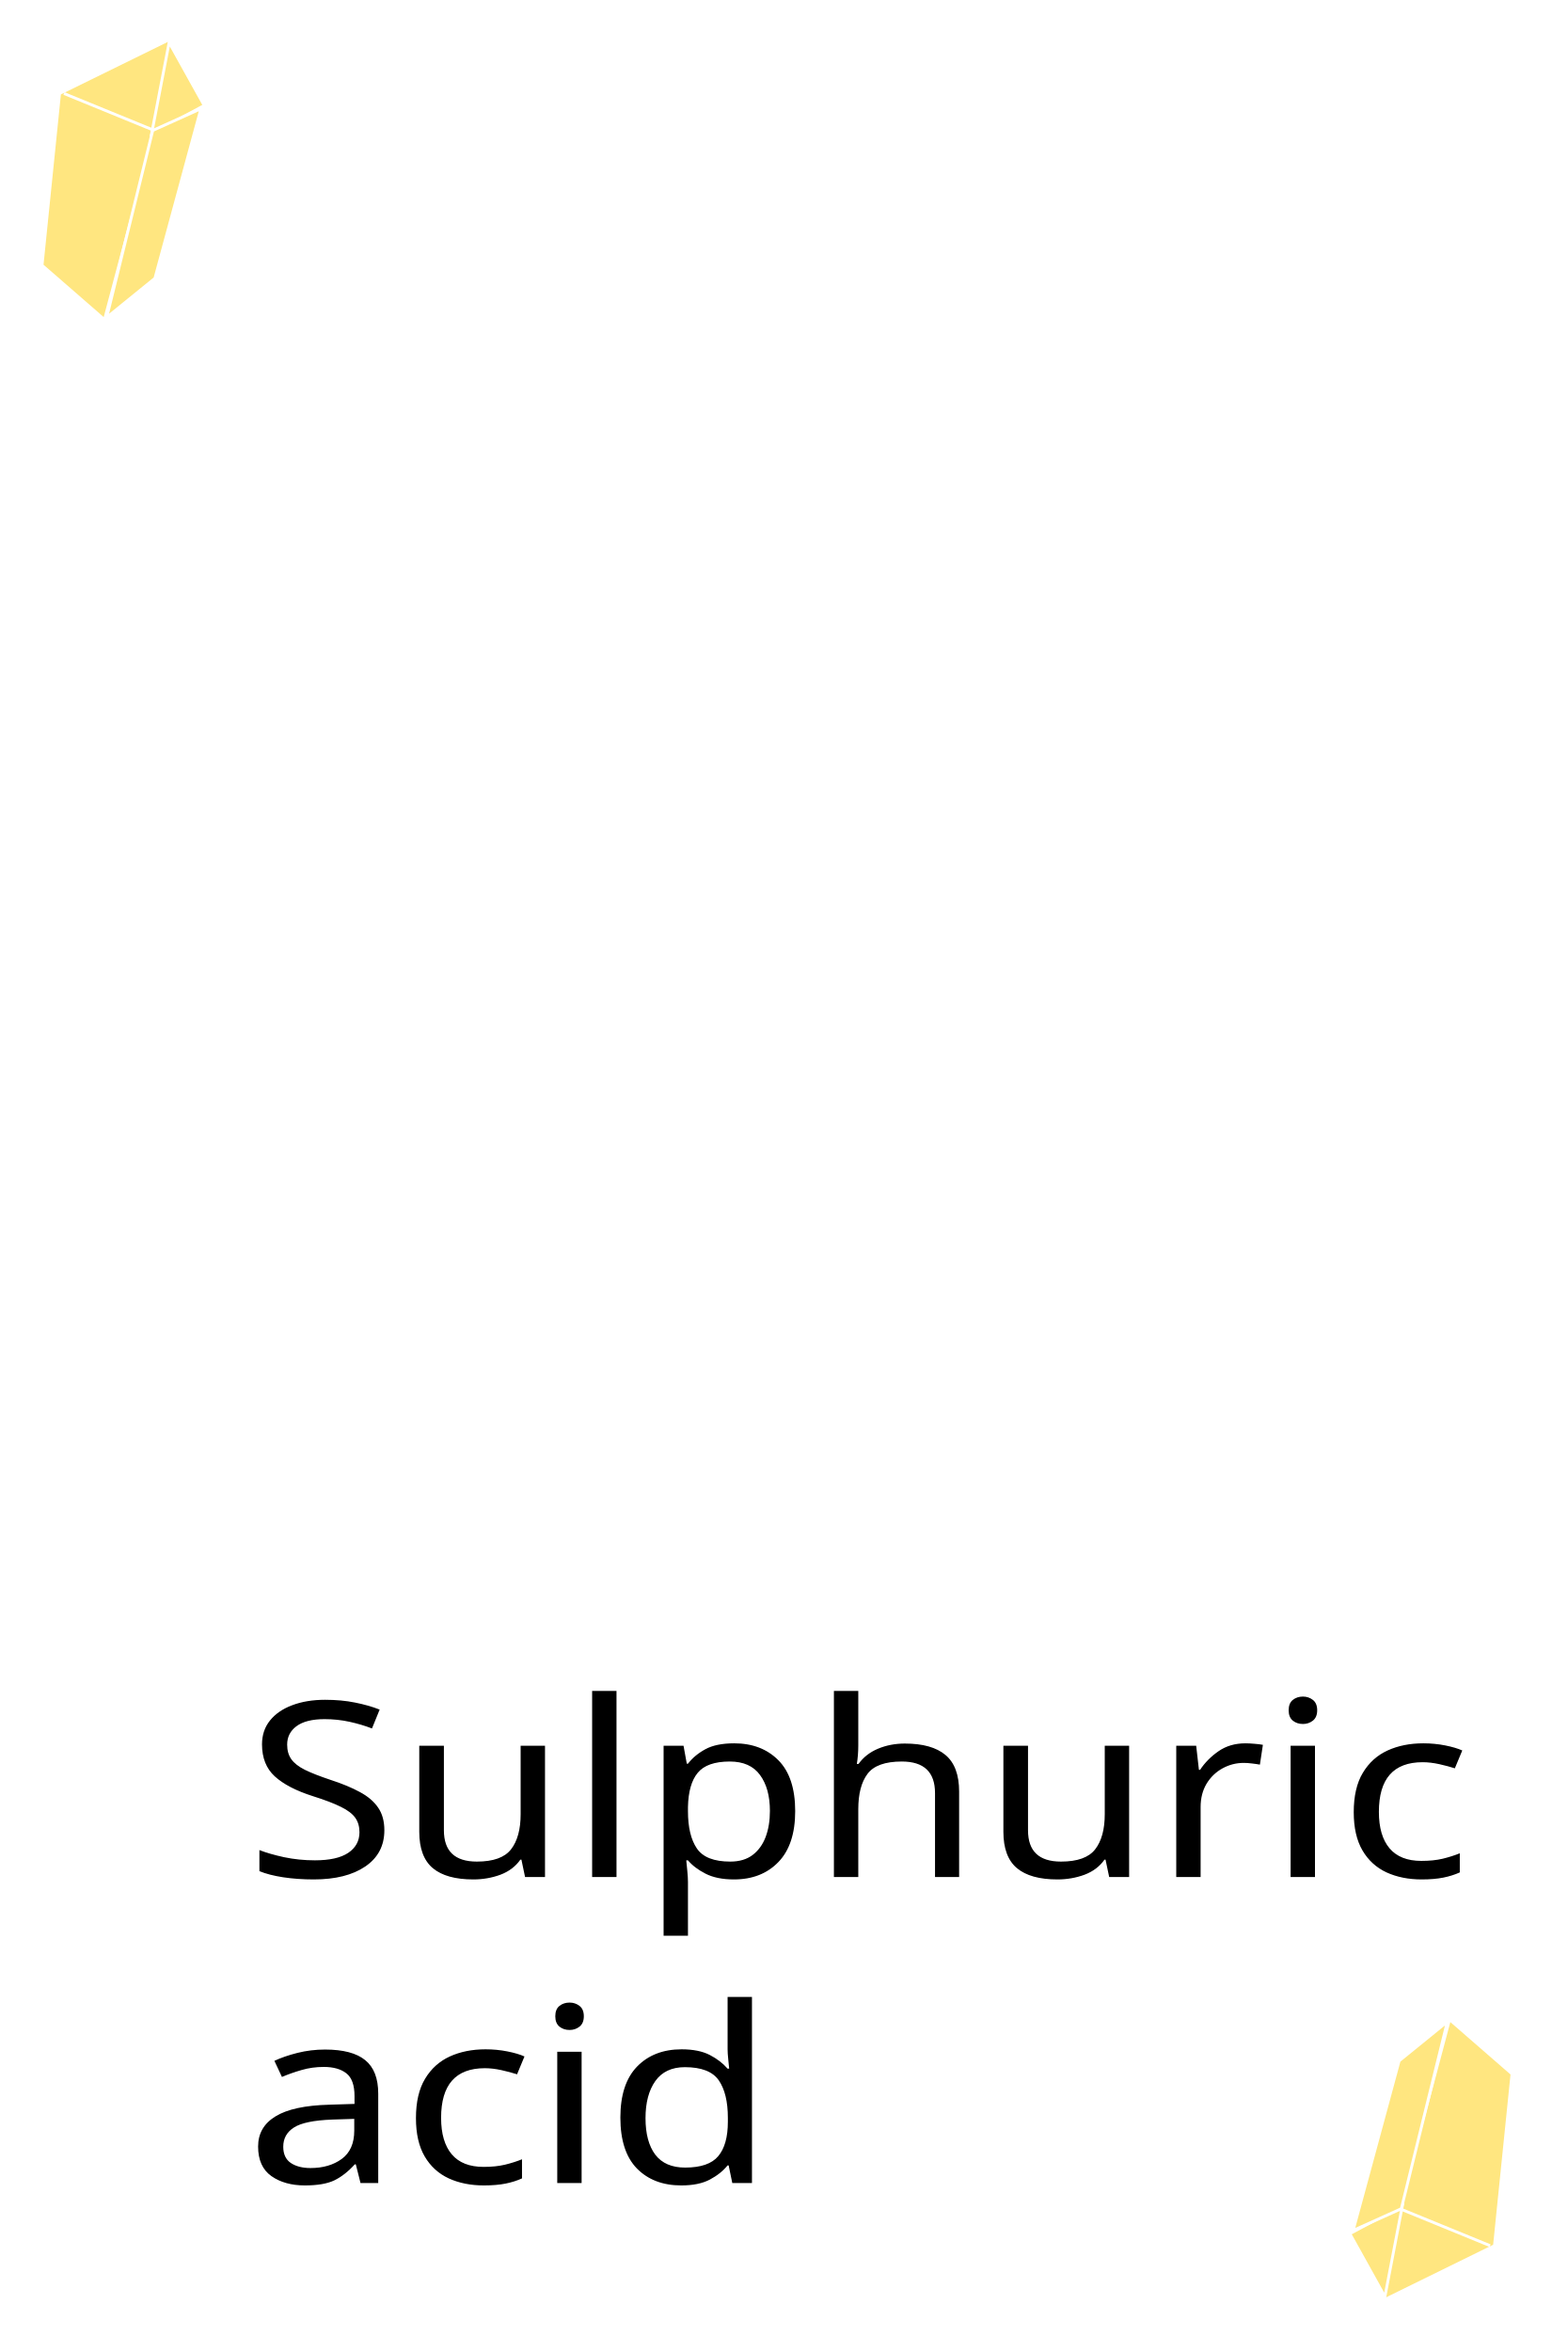
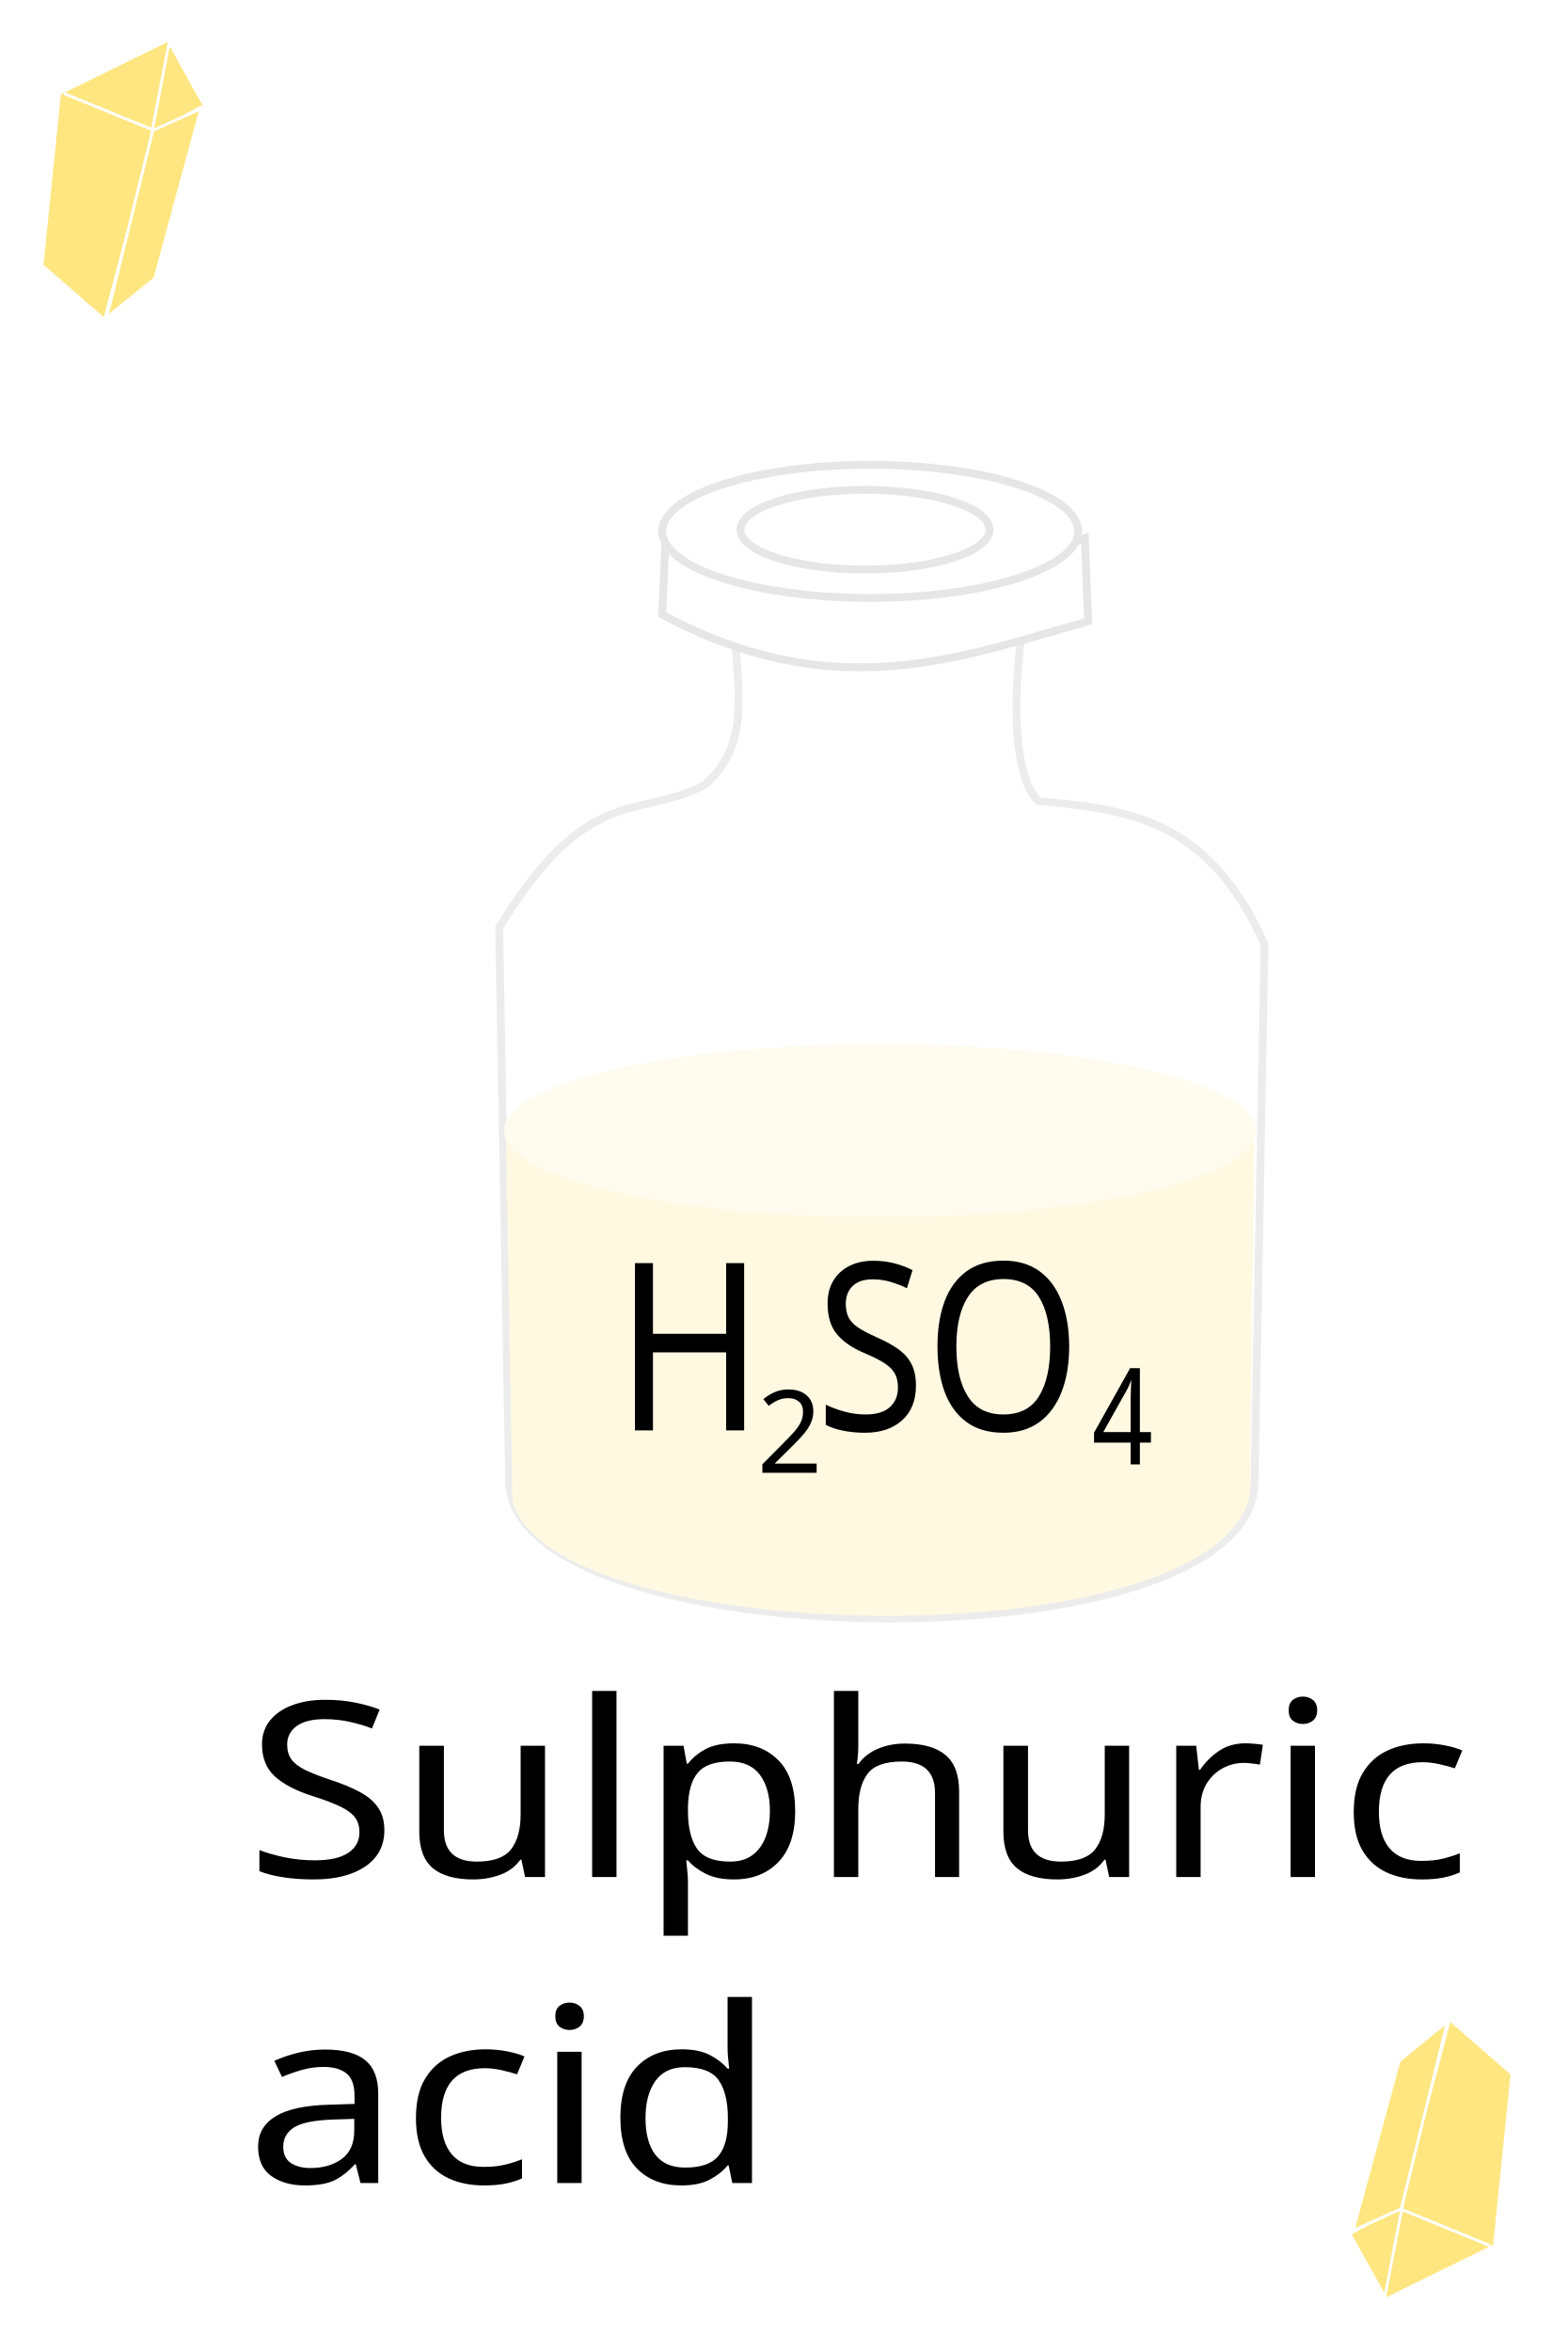
<svg xmlns="http://www.w3.org/2000/svg" xmlns:xlink="http://www.w3.org/1999/xlink" width="200" height="300" id="svg5382" version="1.1">
  <defs id="defs5384" />
  <g id="layer1" transform="translate(0,-752.3622)">
-     <rect style="fill:#ffffff;stroke:none" id="rect5598" width="203.353" height="303.968" x="-1.698" y="749.667" />
+     <rect style="fill:#ffffff;stroke:none" id="rect5598" width="203.353" height="303.968" x="-2.04" y="749.636" />
    <text xml:space="preserve" style="font-size:33.215px;font-style:normal;font-weight:normal;line-height:125%;letter-spacing:0px;word-spacing:0px;fill:#000000;fill-opacity:1;stroke:none;font-family:Sans" x="29.422" y="1055.051" id="text5494" transform="scale(1.063798,0.9400285)">
      <tspan id="tspan5496" x="29.422" y="1055.051">Sulphuric</tspan>
      <tspan x="29.422" y="1096.57" id="tspan5468">acid</tspan>
    </text>
    <g id="g5280" transform="matrix(0.3658131,0,0,0.362844,-18.68903,452.8992)" style="fill:#ffe680;stroke:#ffffff">
      <path transform="translate(0,752.3622)" id="path5272" d="M 65.744,166.219 71.859,105.827 110.465,86.716 105.113,118.823 87.531,185.331 z" style="fill:#ffe680;stroke:#ffffff;stroke-width:1px;stroke-linecap:butt;stroke-linejoin:miter;stroke-opacity:1" />
      <path transform="translate(0,752.3622)" id="path5274" d="m 110.082,87.862 -6.116,32.107 18.347,-9.938 z" style="fill:#ffe680;stroke:#ffffff;stroke-width:1px;stroke-linecap:butt;stroke-linejoin:miter;stroke-opacity:1" />
      <path transform="translate(0,752.3622)" id="path5276" d="m 104.349,118.823 16.818,-7.645 -16.054,59.628 -16.818,13.76 z" style="fill:#ffe680;stroke:#ffffff;stroke-width:1px;stroke-linecap:butt;stroke-linejoin:miter;stroke-opacity:1" />
      <path transform="translate(0,752.3622)" id="path5278" d="m 73.388,105.827 30.578,12.614" style="fill:#ffe680;stroke:#ffffff;stroke-width:1px;stroke-linecap:butt;stroke-linejoin:miter;stroke-opacity:1" />
    </g>
    <use x="0" y="0" xlink:href="#g5280" id="use5571" transform="matrix(-1,0,0,-1,198.2588,1803.089)" width="200" height="300" />
+     <g id="g4396" transform="translate(14.00972,-9.764351)">
+       <path transform="translate(0,752.3622)" id="path4394" d="m 79.813,91.128 c 0.161,6.159 2.042,13.525 -3.821,18.68 -8.457,4.608 -14.832,-0.501 -26.321,18.255 l 1.274,70.473 c -0.142,22.763 94.389,24.187 95.096,0.425 l 1.274,-68.775 c -7.385,-16.527 -18.179,-17.15 -28.869,-18.255 -3.119,-3.001 -3.27,-12.894 -2.123,-21.227 z" style="fill:none;stroke:#ececec;stroke-width:1px;stroke-linecap:butt;stroke-linejoin:miter;stroke-opacity:1" />
+       <path transform="translate(0,752.3622)" id="path4388" d="m 70.898,78.392 -0.425,9.764 c 21.934,11.743 37.876,5.514 54.341,0.849 l -0.425,-10.613 c -17.831,7.154 -35.661,9.743 -53.492,0 z" style="fill:#ffffff;stroke:#e6e6e6;stroke-width:1px;stroke-linecap:butt;stroke-linejoin:miter;stroke-opacity:1" />
+       <path transform="translate(0.424537,765.0983)" d="m 123.116,64.806 c 0,4.689 -11.879,8.491 -26.534,8.491 -14.654,0 -26.534,-3.801 -26.534,-8.491 0,-4.689 11.879,-8.491 26.534,-8.491 14.654,0 26.534,3.801 26.534,8.491 z" id="path4390" style="fill:#ffffff;stroke:#e6e6e6;stroke-width:1;stroke-linecap:round" />
+       <path style="fill:#ffffff;stroke:#e6e6e6;stroke-width:1.67;stroke-linecap:round" id="path4392" d="m 123.116,64.806 c 0,4.689 -11.879,8.491 -26.534,8.491 -14.654,0 -26.534,-3.801 -26.534,-8.491 0,-4.689 11.879,-8.491 26.534,-8.491 14.654,0 26.534,3.801 26.534,8.491 z" transform="matrix(0.5986354,0,0,0.5986354,38.52777,790.8971)" />
+     </g>
+     <path style="fill:#fff9e2;stroke:none;fill-opacity:1" d="m 64.53,143.77 0.849,47.548 c 4.352,18.931 89.02,20.634 94.046,-0.446 l 0.626,-47.102 z" id="path4912" transform="translate(0,752.3622)" />
+     <path style="fill:#fffbef;fill-opacity:1;stroke:none" id="path4402" d="m 160.252,144.195 a 47.962,11.038 0 1 1 -95.924,0 47.962,11.038 0 1 1 95.924,0 z" transform="translate(0,752.3622)" />
+     <g id="g4926" transform="translate(-5.411537,43.29229)">
+       <text transform="scale(0.9237886,1.082499)" id="text4914" y="823.569" x="90.876" style="font-size:27.588px;font-style:normal;font-weight:normal;line-height:125%;letter-spacing:0px;word-spacing:0px;fill:#000000;fill-opacity:1;stroke:none;font-family:Sans" xml:space="preserve">
+         <tspan y="823.569" x="90.876" id="tspan4916">H SO</tspan>
+       </text>
+       <text id="text4918" y="896.921" x="101.969" style="font-size:14.67px;font-style:normal;font-weight:normal;line-height:125%;letter-spacing:0px;word-spacing:0px;fill:#000000;fill-opacity:1;stroke:none;font-family:Sans" xml:space="preserve">
+         <tspan y="896.921" x="101.969" id="tspan4920">2</tspan>
+       </text>
+       <text transform="scale(0.8951023,1.117191)" id="text4922" y="801.883" x="161.647" style="font-size:15.289px;font-style:normal;font-weight:normal;line-height:125%;letter-spacing:0px;word-spacing:0px;fill:#000000;fill-opacity:1;stroke:none;font-family:Sans" xml:space="preserve">
+         <tspan y="801.883" x="161.647" id="tspan4924">4</tspan>
+       </text>
+     </g>
  </g>
</svg>
